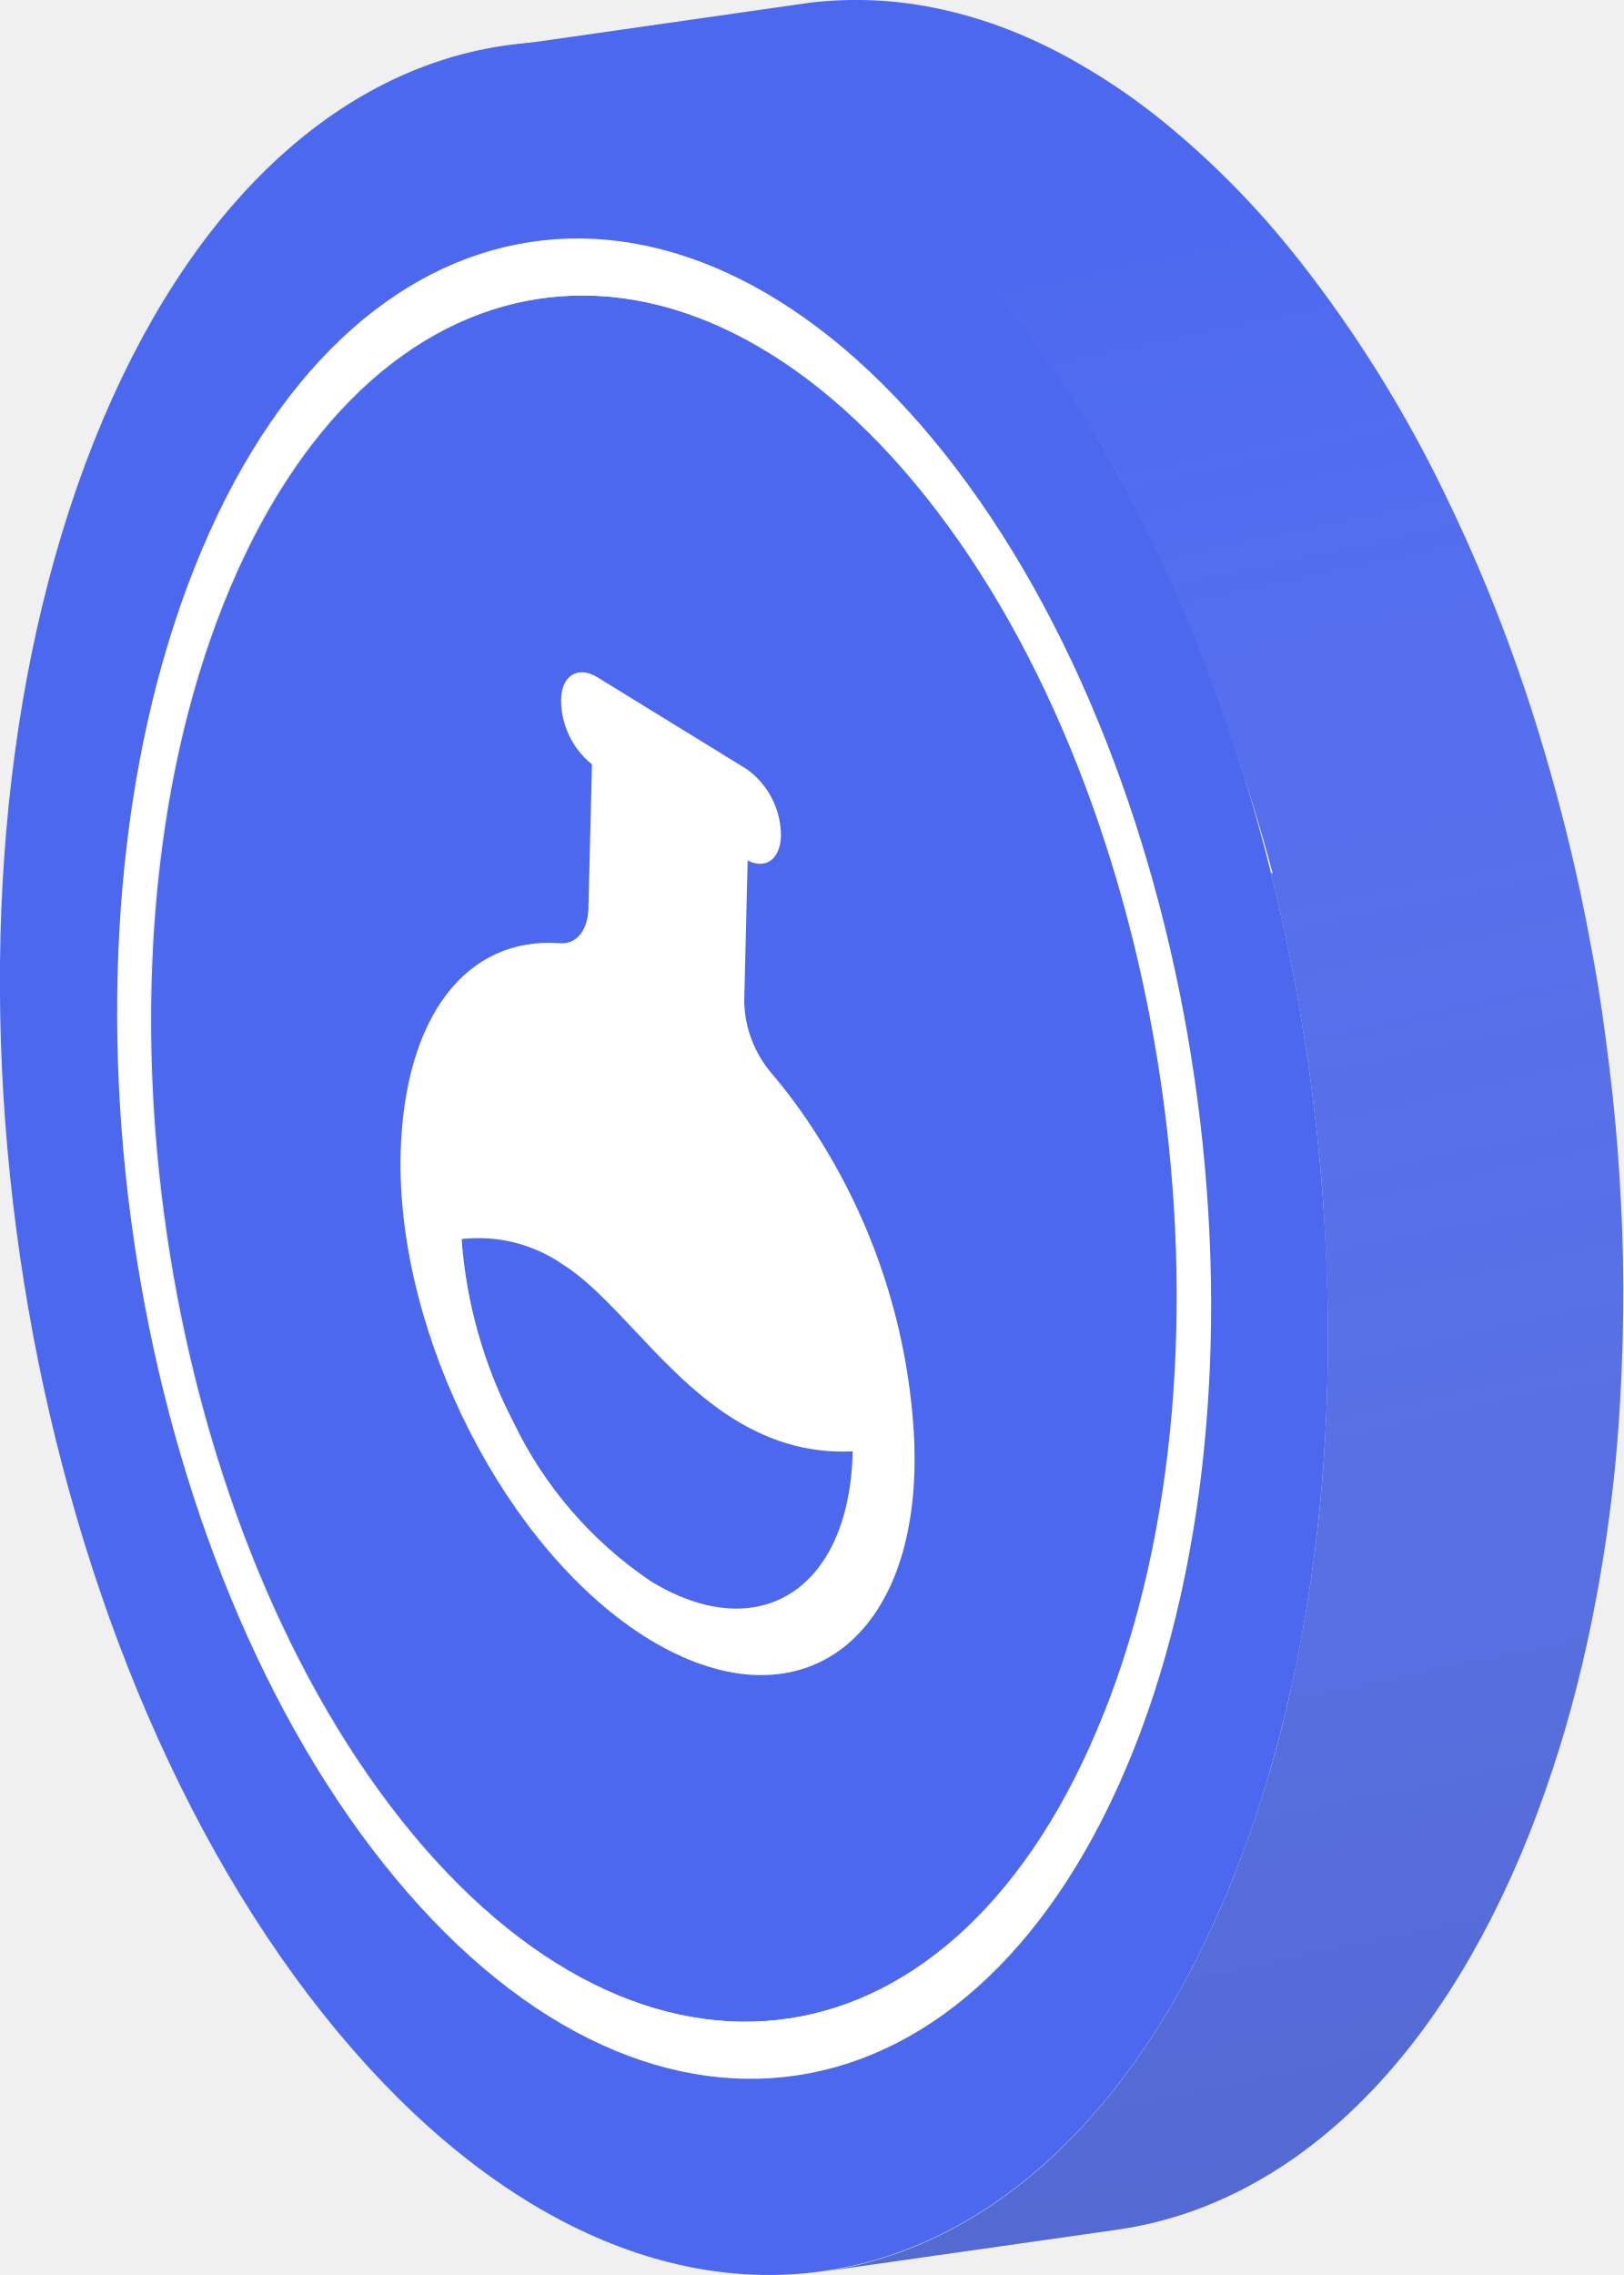
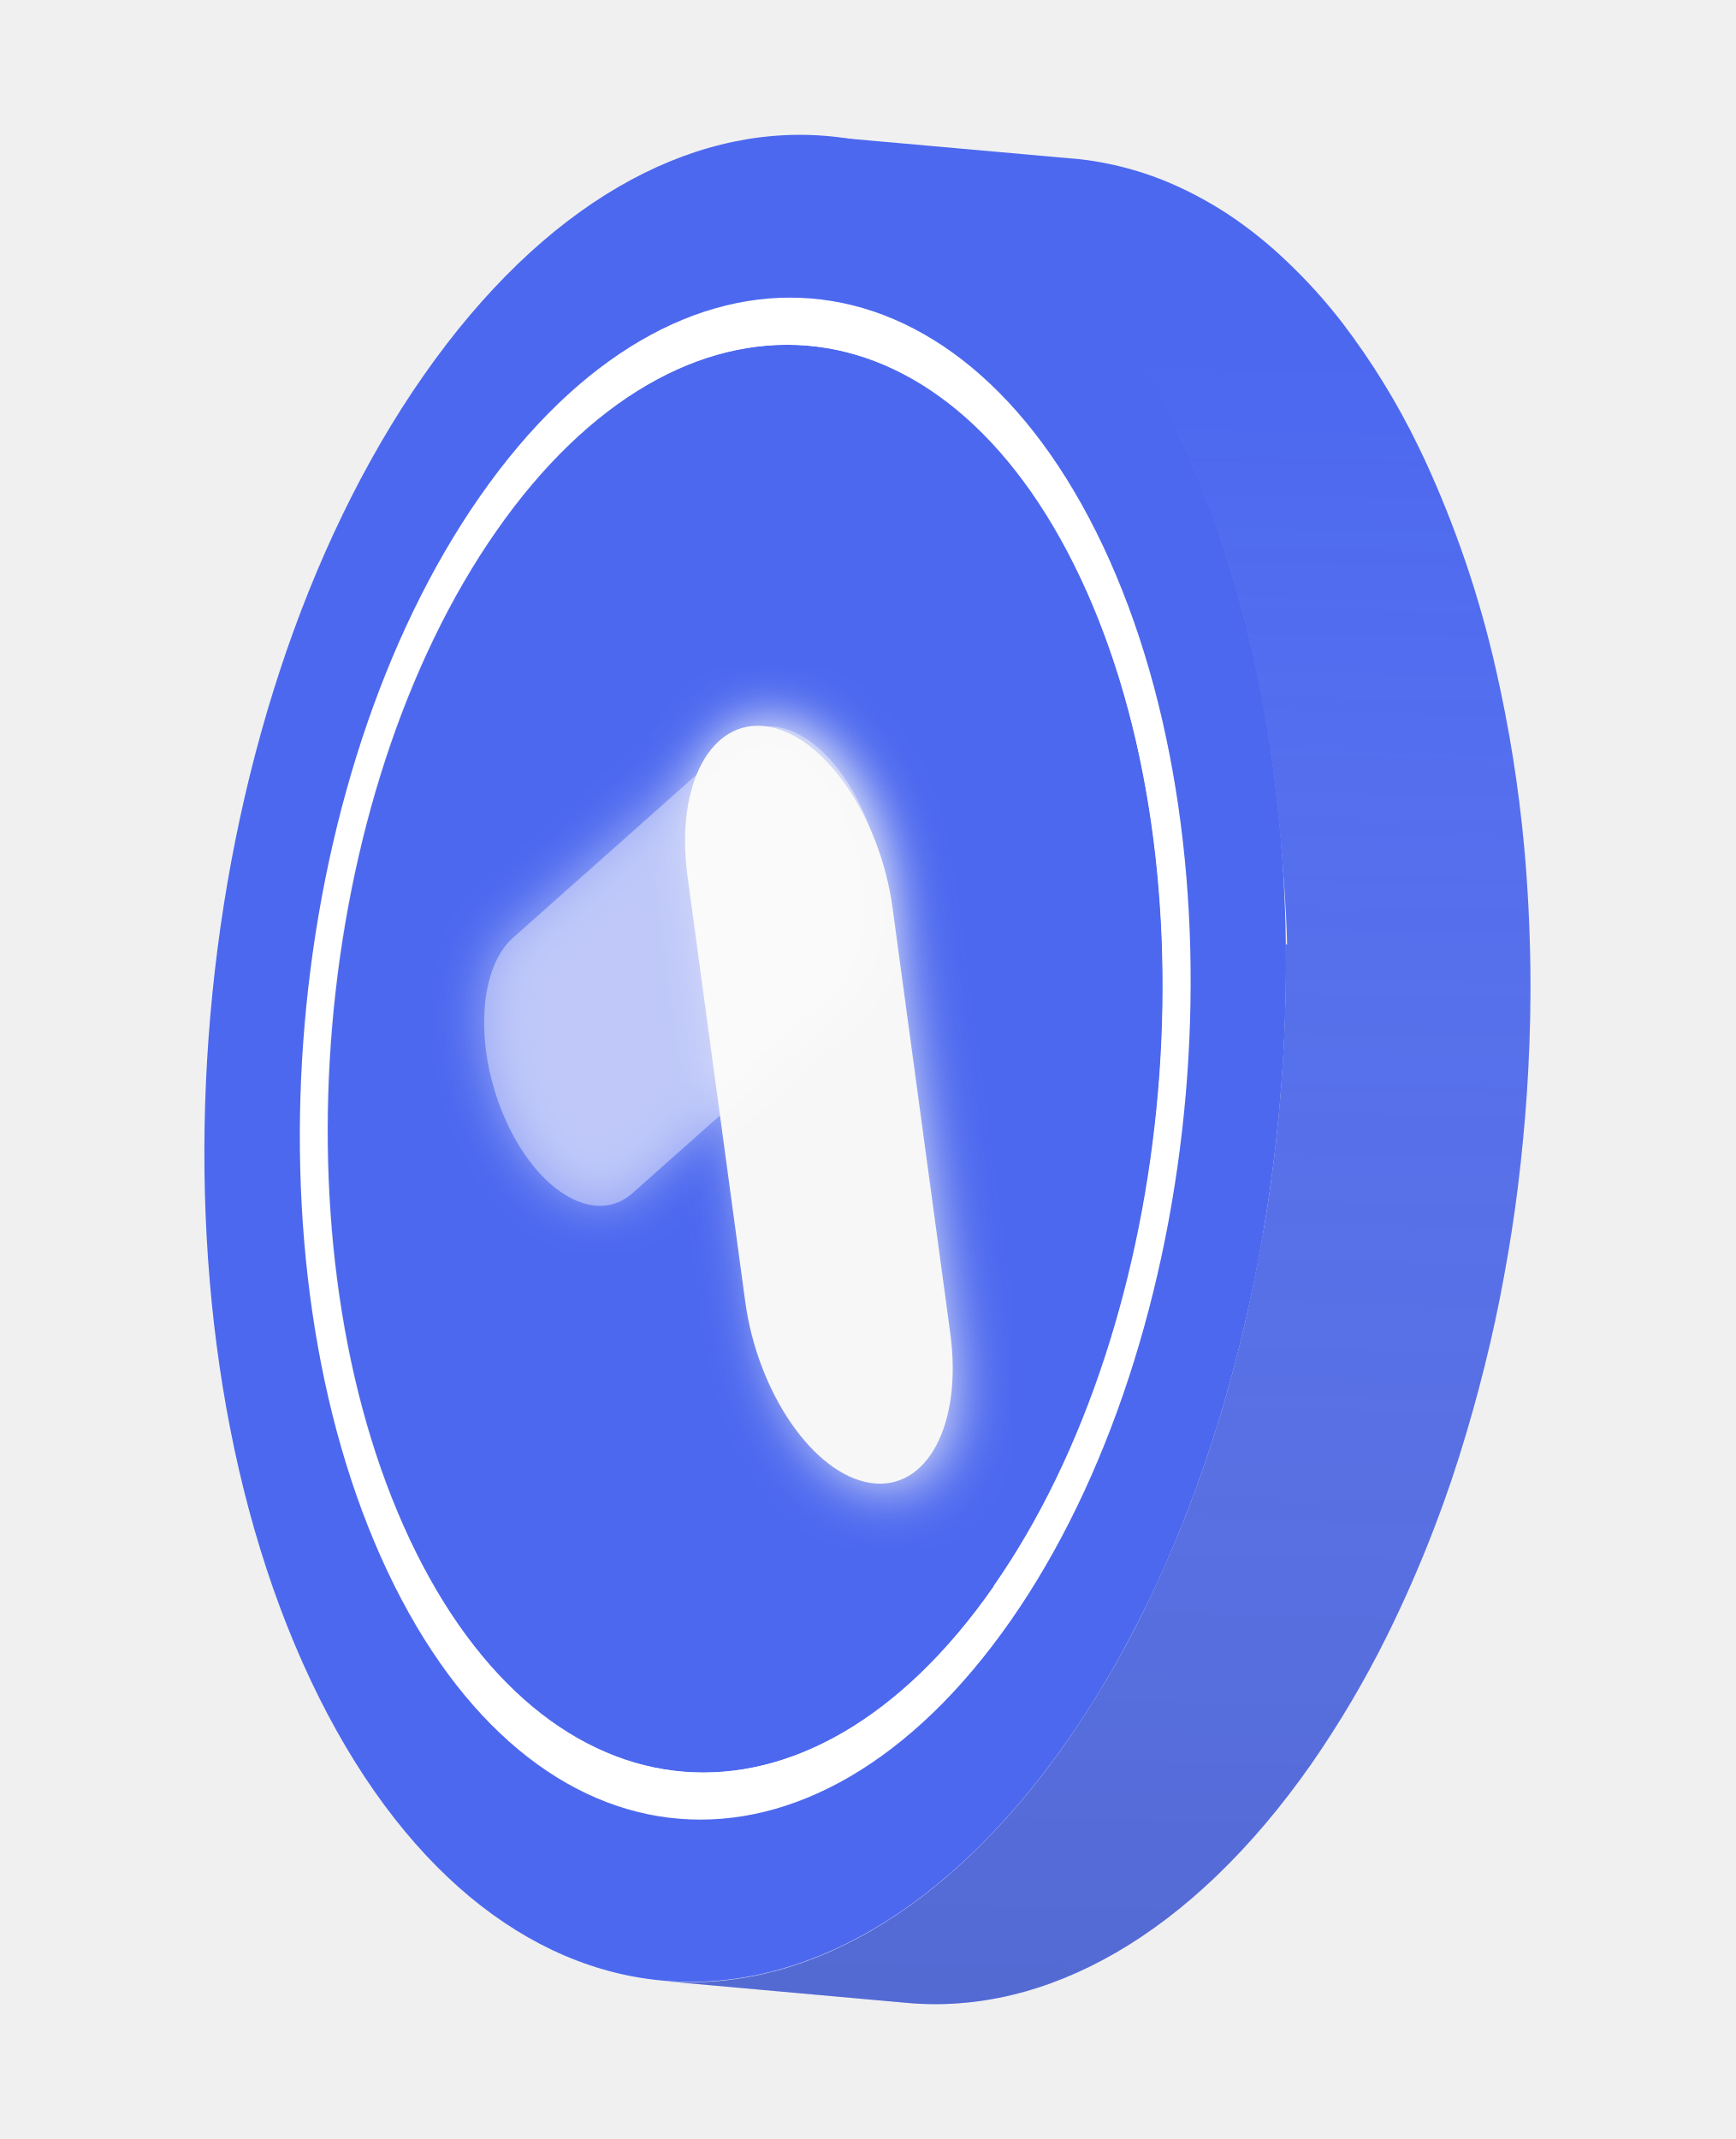
- <svg xmlns="http://www.w3.org/2000/svg" viewBox="0 0 200.95 281.54">
+ <svg xmlns="http://www.w3.org/2000/svg" width="288" height="355" viewBox="0 0 288 355" fill="none">
+   <path d="M178.227 196.28C184.855 197.839 191.492 193.73 193.051 187.102C194.61 180.473 190.501 173.836 183.872 172.277C177.244 170.718 170.607 174.828 169.048 181.456C167.489 188.084 171.598 194.721 178.227 196.28Z" fill="white" />
+   <path d="M121.166 71.418L162.472 75.095L161.116 74.967L119.753 71.261L121.166 71.418Z" fill="url(#paint0_linear)" />
+   <path d="M82.417 88.085C113.202 44.044 156.701 47.557 179.41 95.941C202.12 144.325 195.734 219.241 165.014 263.297C134.294 307.353 90.73 303.825 68.011 255.484C45.291 207.143 51.635 132.161 82.417 88.085Z" fill="#4C68EF" />
+   <path d="M79.7 82.317C112.504 35.335 158.809 39.077 183.093 90.657C207.377 142.237 200.485 222.106 167.675 269.063C134.865 316.021 88.595 312.276 64.289 260.691C39.984 209.106 46.895 129.253 79.7 82.317ZM164.874 263.264C195.659 219.223 202.119 144.28 179.324 95.921C156.529 47.562 113.113 44.035 82.331 88.065C51.549 132.095 45.086 207.049 67.925 255.463C90.763 303.878 134.222 307.37 164.917 263.274" fill="white" />
+   <path d="M213.346 43.169C210.673 40.628 207.806 38.299 204.771 36.204C202.117 34.39 199.327 32.781 196.427 31.394C191.027 28.796 185.231 27.119 179.279 26.43L138.664 22.812C141.597 23.152 144.495 23.742 147.327 24.578C150.219 25.416 153.037 26.488 155.753 27.785C158.653 29.18 161.44 30.796 164.092 32.617C167.129 34.705 169.998 37.026 172.673 39.56C176.075 42.768 179.216 46.242 182.065 49.951C186.624 55.893 190.607 62.256 193.959 68.954L195.805 72.588C200.971 83.742 204.928 95.416 207.61 107.411C209.855 117.16 211.43 127.051 212.324 137.015C212.841 142.538 213.477 150.449 213.618 156.747L213.392 156.694C213.461 162.384 213.358 168.034 213.042 173.769C212.779 179.003 212.354 184.237 211.766 189.47C211.198 194.488 210.537 199.519 209.647 204.462C208.757 209.404 207.819 214.358 206.702 219.202C205.585 224.046 204.222 229.263 202.753 234.16C201.145 239.547 199.396 244.719 197.452 249.799C195.074 256.049 192.417 262.04 189.575 267.851C185.924 275.206 181.745 282.286 177.068 289.035C157.022 317.718 132.842 330.834 109.995 328.774L150.626 332.418C173.502 334.451 197.632 321.357 217.67 292.707C222.347 285.957 226.526 278.877 230.177 271.522C233.054 265.723 235.687 259.708 238.075 253.476C240.026 248.397 241.79 243.183 243.365 237.834C244.824 232.935 246.148 227.935 247.326 222.879C248.504 217.822 249.421 213.101 250.271 208.138C251.12 203.174 251.822 198.165 252.368 193.141C252.914 188.118 253.385 182.691 253.644 177.441C253.945 171.754 254.06 166.069 253.989 160.386C253.886 153.735 253.566 147.135 252.968 140.605C252.053 130.647 250.477 120.761 248.251 111.012V111.012C245.534 99.012 241.56 87.332 236.395 76.166L235.451 74.196C231.928 66.906 227.676 59.99 222.762 53.554C219.904 49.848 216.756 46.375 213.346 43.169V43.169Z" fill="#4C68EF" />
+   <path d="M70.295 62.334C110.132 5.329 166.303 9.871 195.802 72.425C225.301 134.98 216.914 231.962 177.101 288.961C137.288 345.96 81.088 341.446 51.554 278.849C22.02 216.252 30.464 119.363 70.295 62.334ZM167.673 269.074C200.478 222.138 207.399 142.242 183.091 90.668C158.783 39.094 112.505 35.336 79.701 82.317C46.896 129.299 39.974 209.149 64.28 260.734C88.585 312.32 134.871 316.045 167.675 269.064" fill="#4C68EF" />
+   <path d="M213.36 43.169C210.687 40.628 207.82 38.299 204.785 36.204C202.13 34.39 199.341 32.781 196.441 31.394C191.041 28.796 185.245 27.119 179.292 26.43L138.678 22.812C141.611 23.152 144.509 23.742 147.341 24.578C150.232 25.416 153.05 26.488 155.767 27.785C158.666 29.18 161.454 30.796 164.106 32.617C167.143 34.705 170.011 37.026 172.686 39.56C176.089 42.768 179.23 46.242 182.078 49.951C186.637 55.893 190.62 62.256 193.973 68.954L195.819 72.588C200.984 83.742 204.942 95.416 207.623 107.411C209.869 117.16 211.444 127.051 212.338 137.015C212.854 142.538 213.49 150.449 213.632 156.747L213.406 156.694C213.475 162.384 213.372 168.034 213.055 173.769C212.793 179.003 212.367 184.237 211.78 189.47C211.212 194.488 210.551 199.519 209.661 204.462C208.771 209.404 207.832 214.358 206.716 219.202C205.599 224.046 204.236 229.263 202.766 234.16C201.159 239.547 199.409 244.719 197.465 249.799C195.088 256.049 192.43 262.04 189.588 267.851C185.938 275.206 181.758 282.286 177.082 289.035C157.036 317.718 132.855 330.834 110.008 328.774L150.639 332.418C173.516 334.451 197.646 321.357 217.684 292.707C222.36 285.957 226.54 278.877 230.19 271.522C233.067 265.723 235.7 259.708 238.089 253.476C240.04 248.397 241.803 243.183 243.379 237.834C244.838 232.935 246.161 227.935 247.339 222.879C248.517 217.822 249.435 213.101 250.284 208.138C251.134 203.174 251.836 198.165 252.382 193.141C252.928 188.118 253.398 182.691 253.657 177.441C253.958 171.754 254.074 166.07 254.003 160.387C253.899 153.735 253.579 147.135 252.982 140.605C252.066 130.647 250.491 120.761 248.265 111.012V111.012C245.548 99.012 241.574 87.332 236.409 76.166L235.465 74.196C231.941 66.906 227.69 59.99 222.776 53.554C219.918 49.848 216.769 46.375 213.36 43.169V43.169Z" fill="url(#paint1_linear)" />
+   <rect width="105.459" height="38.964" rx="19.482" transform="matrix(0.558036 -0.495785 0.508645 1.08815 74.2812 165.283)" fill="url(#paint2_linear)" fill-opacity="0.5" />
+   <g filter="url(#filter0_f)">
+     <rect width="105.459" height="38.964" rx="19.482" transform="matrix(0.161481 1.19026 -0.737596 -0.114713 143.482 123.086)" fill="#F7F7F7" />
+   </g>
+   <rect width="105.459" height="46.144" rx="23.072" transform="matrix(0.161481 1.19026 -0.737596 -0.114713 144.412 123.231)" fill="#F7F7F7" />
+   <g filter="url(#filter1_f)">
+     <rect width="105.459" height="40.005" rx="20.002" transform="matrix(0.558036 -0.495785 0.508645 1.08815 73.7524 164.151)" fill="url(#paint3_linear)" fill-opacity="0.5" />
+   </g>
  <defs>
-     <style>
-             .cls-1 {
-                 fill: #4c68ef;
-             }
-             .cls-2 {
-                 fill: #fff;
-             }
-             .cls-3 {
-                 fill: url(#linear-gradient);
-             }
-         </style>
-     <linearGradient id="linear-gradient" x1="171.23" y1="-19.36" x2="104.85" y2="292.13" gradientTransform="matrix(1, 0, 0, -1, 0, 281.92)" gradientUnits="userSpaceOnUse">
-       <stop offset="0.06" stop-color="#666" stop-opacity="0.23" />
-       <stop offset="0.88" stop-color="#fff" stop-opacity="0" />
+     <filter id="filter0_f" x="107.545" y="110.742" width="60.164" height="145.742" filterUnits="userSpaceOnUse" color-interpolation-filters="sRGB">
+       <feFlood flood-opacity="0" result="BackgroundImageFix" />
+       <feBlend mode="normal" in="SourceGraphic" in2="BackgroundImageFix" result="shape" />
+       <feGaussianBlur stdDeviation="5" result="effect1_foregroundBlur" />
+     </filter>
+     <filter id="filter1_f" x="71.985" y="111.624" width="82.733" height="96.3" filterUnits="userSpaceOnUse" color-interpolation-filters="sRGB">
+       <feFlood flood-opacity="0" result="BackgroundImageFix" />
+       <feBlend mode="normal" in="SourceGraphic" in2="BackgroundImageFix" result="shape" />
+       <feGaussianBlur stdDeviation="4" result="effect1_foregroundBlur" />
+     </filter>
+     <linearGradient id="paint0_linear" x1="-675.961" y1="3547.34" x2="-685.769" y2="3589.03" gradientUnits="userSpaceOnUse">
+       <stop offset="0.01" stop-color="#835C1F" />
+       <stop offset="0.41" stop-color="#AA812A" />
+       <stop offset="0.79" stop-color="#C99D32" />
+       <stop offset="1" stop-color="#D4A835" />
+     </linearGradient>
+     <linearGradient id="paint1_linear" x1="179.493" y1="367.994" x2="186.894" y2="16.257" gradientUnits="userSpaceOnUse">
+       <stop offset="0.06" stop-color="#666666" stop-opacity="0.23" />
+       <stop offset="0.88" stop-color="white" stop-opacity="0" />
+     </linearGradient>
+     <linearGradient id="paint2_linear" x1="14.748" y1="19.446" x2="78.783" y2="21.081" gradientUnits="userSpaceOnUse">
+       <stop stop-color="white" stop-opacity="0.8" />
+     </linearGradient>
+     <linearGradient id="paint3_linear" x1="14.748" y1="19.965" x2="78.785" y2="21.558" gradientUnits="userSpaceOnUse">
+       <stop stop-color="white" stop-opacity="0.8" />
    </linearGradient>
  </defs>
-   <g id="Layer_2" data-name="Layer 2">
-     <g id="Layer_1-2" data-name="Layer 1">
-       <g id="Layer_2-2" data-name="Layer 2">
-         <g id="Layer_2-2-2" data-name="Layer 2-2">
-           <g id="Group_2908" data-name="Group 2908">
-             <path id="Path_6901" data-name="Path 6901" class="cls-1" d="M27.68,74.74c18-45.19,57.06-51.11,87.1-13.18s39.94,105.27,22,150.46-57.06,51.11-87.1,13.22S9.69,120,27.68,74.74Z" />
-             <path id="Path_6902" data-name="Path 6902" class="cls-2" d="M24.09,70.22C43.26,22,84.84,15.72,116.93,56.14s42.57,112.23,23.39,160.41S79.59,271,47.48,230.6,4.91,118.38,24.09,70.22ZM136.65,212c18-45.19,8.16-112.57-22-150.46s-69.1-32-87.1,13.18-8.16,112.57,22,150.5,69.18,32,87.09-13.22" />
-             <path id="Path_6904" data-name="Path 6904" class="cls-1" d="M133.76,8a62.73,62.73,0,0,0-9-4.36,56.14,56.14,0,0,0-8.35-2.51A48.63,48.63,0,0,0,100.27.33L63.73,5.56a46.53,46.53,0,0,1,8-.24A49.94,49.94,0,0,1,79.82,6.4a55,55,0,0,1,8.35,2.53,63.7,63.7,0,0,1,9,4.34,78,78,0,0,1,10.43,7.21A106.33,106.33,0,0,1,122,34.76l2.38,2.82A155.23,155.23,0,0,1,142,65.82a197.22,197.22,0,0,1,10.29,25.11c1.6,4.76,3.8,11.6,5.23,17.12h-.21c1.24,5,2.32,10,3.23,15.12q1.29,7,2.13,14.1c.54,4.54,1,9.11,1.24,13.65s.44,9.1.46,13.6-.1,9.38-.38,14c-.3,5.08-.77,10-1.43,14.88-.8,6-1.9,11.83-3.2,17.54h0a152.55,152.55,0,0,1-6.63,21.26c-11.72,29.43-30.31,46-50.87,48.92l36.56-5.21c20.58-3,39.13-19.49,50.85-48.89a152.55,152.55,0,0,0,6.63-21.26q2-8.56,3.22-17.54,1-7.32,1.42-14.88c.27-4.62.4-9.3.39-14s-.18-9.05-.46-13.6-.7-9.11-1.26-13.65S198,122.67,197.1,118q-1.36-7.62-3.23-15.1c-1.47-5.84-3.12-11.59-5-17.22a202.82,202.82,0,0,0-10.29-25.1h0a158.28,158.28,0,0,0-17.67-28.25l-1.24-1.54h0a107.77,107.77,0,0,0-15.46-15.56A78.79,78.79,0,0,0,133.76,8Z" />
-             <path id="Path_6905" data-name="Path 6905" class="cls-1" d="M11.66,54.56C35-3.93,85.39-11.57,124.35,37.44S176,173.65,152.75,232.13,79,298.28,40,249.24-11.62,113.07,11.66,54.56Zm128.66,162c19.18-48.16,8.72-120-23.39-160.41S43.26,22,24.09,70.22s-8.72,120,23.39,160.42,73.67,34.11,92.84-14.09" />
-             <g id="Group_2906" data-name="Group 2906">
-               <path id="Path_6906" data-name="Path 6906" class="cls-2" d="M92.2,106.3,73.66,94.89a10.25,10.25,0,0,1-4.21-8.2c0-3.06,2.07-4.36,4.47-2.89L92.47,95.21a10.16,10.16,0,0,1,4.2,8.22C96.59,106.47,94.6,107.76,92.2,106.3Z" />
-               <path id="Path_6907" data-name="Path 6907" class="cls-2" d="M113.18,178.54A77.07,77.07,0,0,0,100.82,140a66.81,66.81,0,0,0-5.27-7.12A14.16,14.16,0,0,1,92.12,124l.61-25.14L73.46,87l-.62,25.17c0,2.87-1.43,4.72-3.52,4.56-11.6-.87-19.29,9.1-19.73,26-.55,22.52,13.22,49.45,30.8,60.16s32.33,1.26,32.81-21.21C113.22,180.62,113.2,179.59,113.18,178.54Z" />
-               <path id="Path_6909" data-name="Path 6909" class="cls-1" d="M105.55,179.61v.13c-.43,17-11.6,24.12-25,15.94a49.61,49.61,0,0,1-17-19.7,58.26,58.26,0,0,1-6.41-22.64,18.34,18.34,0,0,1,12.46,3.1c7.36,4.6,14,16.36,24.9,21.11a24.08,24.08,0,0,0,11,2.06Z" />
-             </g>
-           </g>
-         </g>
-       </g>
-       <path id="Path_6904-2" data-name="Path 6904-2" class="cls-3" d="M133.76,8a62.73,62.73,0,0,0-9-4.36,56.14,56.14,0,0,0-8.35-2.51A48.63,48.63,0,0,0,100.27.33L63.73,5.56a46.53,46.53,0,0,1,8-.24A49.94,49.94,0,0,1,79.82,6.4a55,55,0,0,1,8.35,2.53,63.7,63.7,0,0,1,9,4.34,78,78,0,0,1,10.43,7.21A106.33,106.33,0,0,1,122,34.76l2.38,2.82A155.23,155.23,0,0,1,142,65.82a197.22,197.22,0,0,1,10.29,25.11c1.6,4.76,3.8,11.6,5.23,17.12h-.21c1.24,5,2.32,10,3.23,15.12q1.29,7,2.13,14.1c.54,4.54,1,9.11,1.24,13.65s.44,9.1.46,13.6-.1,9.38-.38,14c-.3,5.08-.77,10-1.43,14.88-.8,6-1.9,11.83-3.2,17.54h0a152.55,152.55,0,0,1-6.63,21.26c-11.72,29.43-30.31,46-50.87,48.92l36.56-5.21c20.58-3,39.13-19.49,50.85-48.89a152.55,152.55,0,0,0,6.63-21.26q2-8.56,3.22-17.54,1-7.32,1.42-14.88c.27-4.62.4-9.3.39-14s-.18-9.05-.46-13.6-.7-9.11-1.26-13.65S198,122.67,197.1,118q-1.36-7.62-3.23-15.1c-1.47-5.84-3.12-11.59-5-17.22a202.82,202.82,0,0,0-10.29-25.1h0a158.28,158.28,0,0,0-17.67-28.25l-1.24-1.54h0a107.77,107.77,0,0,0-15.46-15.56A78.79,78.79,0,0,0,133.76,8Z" />
-     </g>
-   </g>
</svg>
